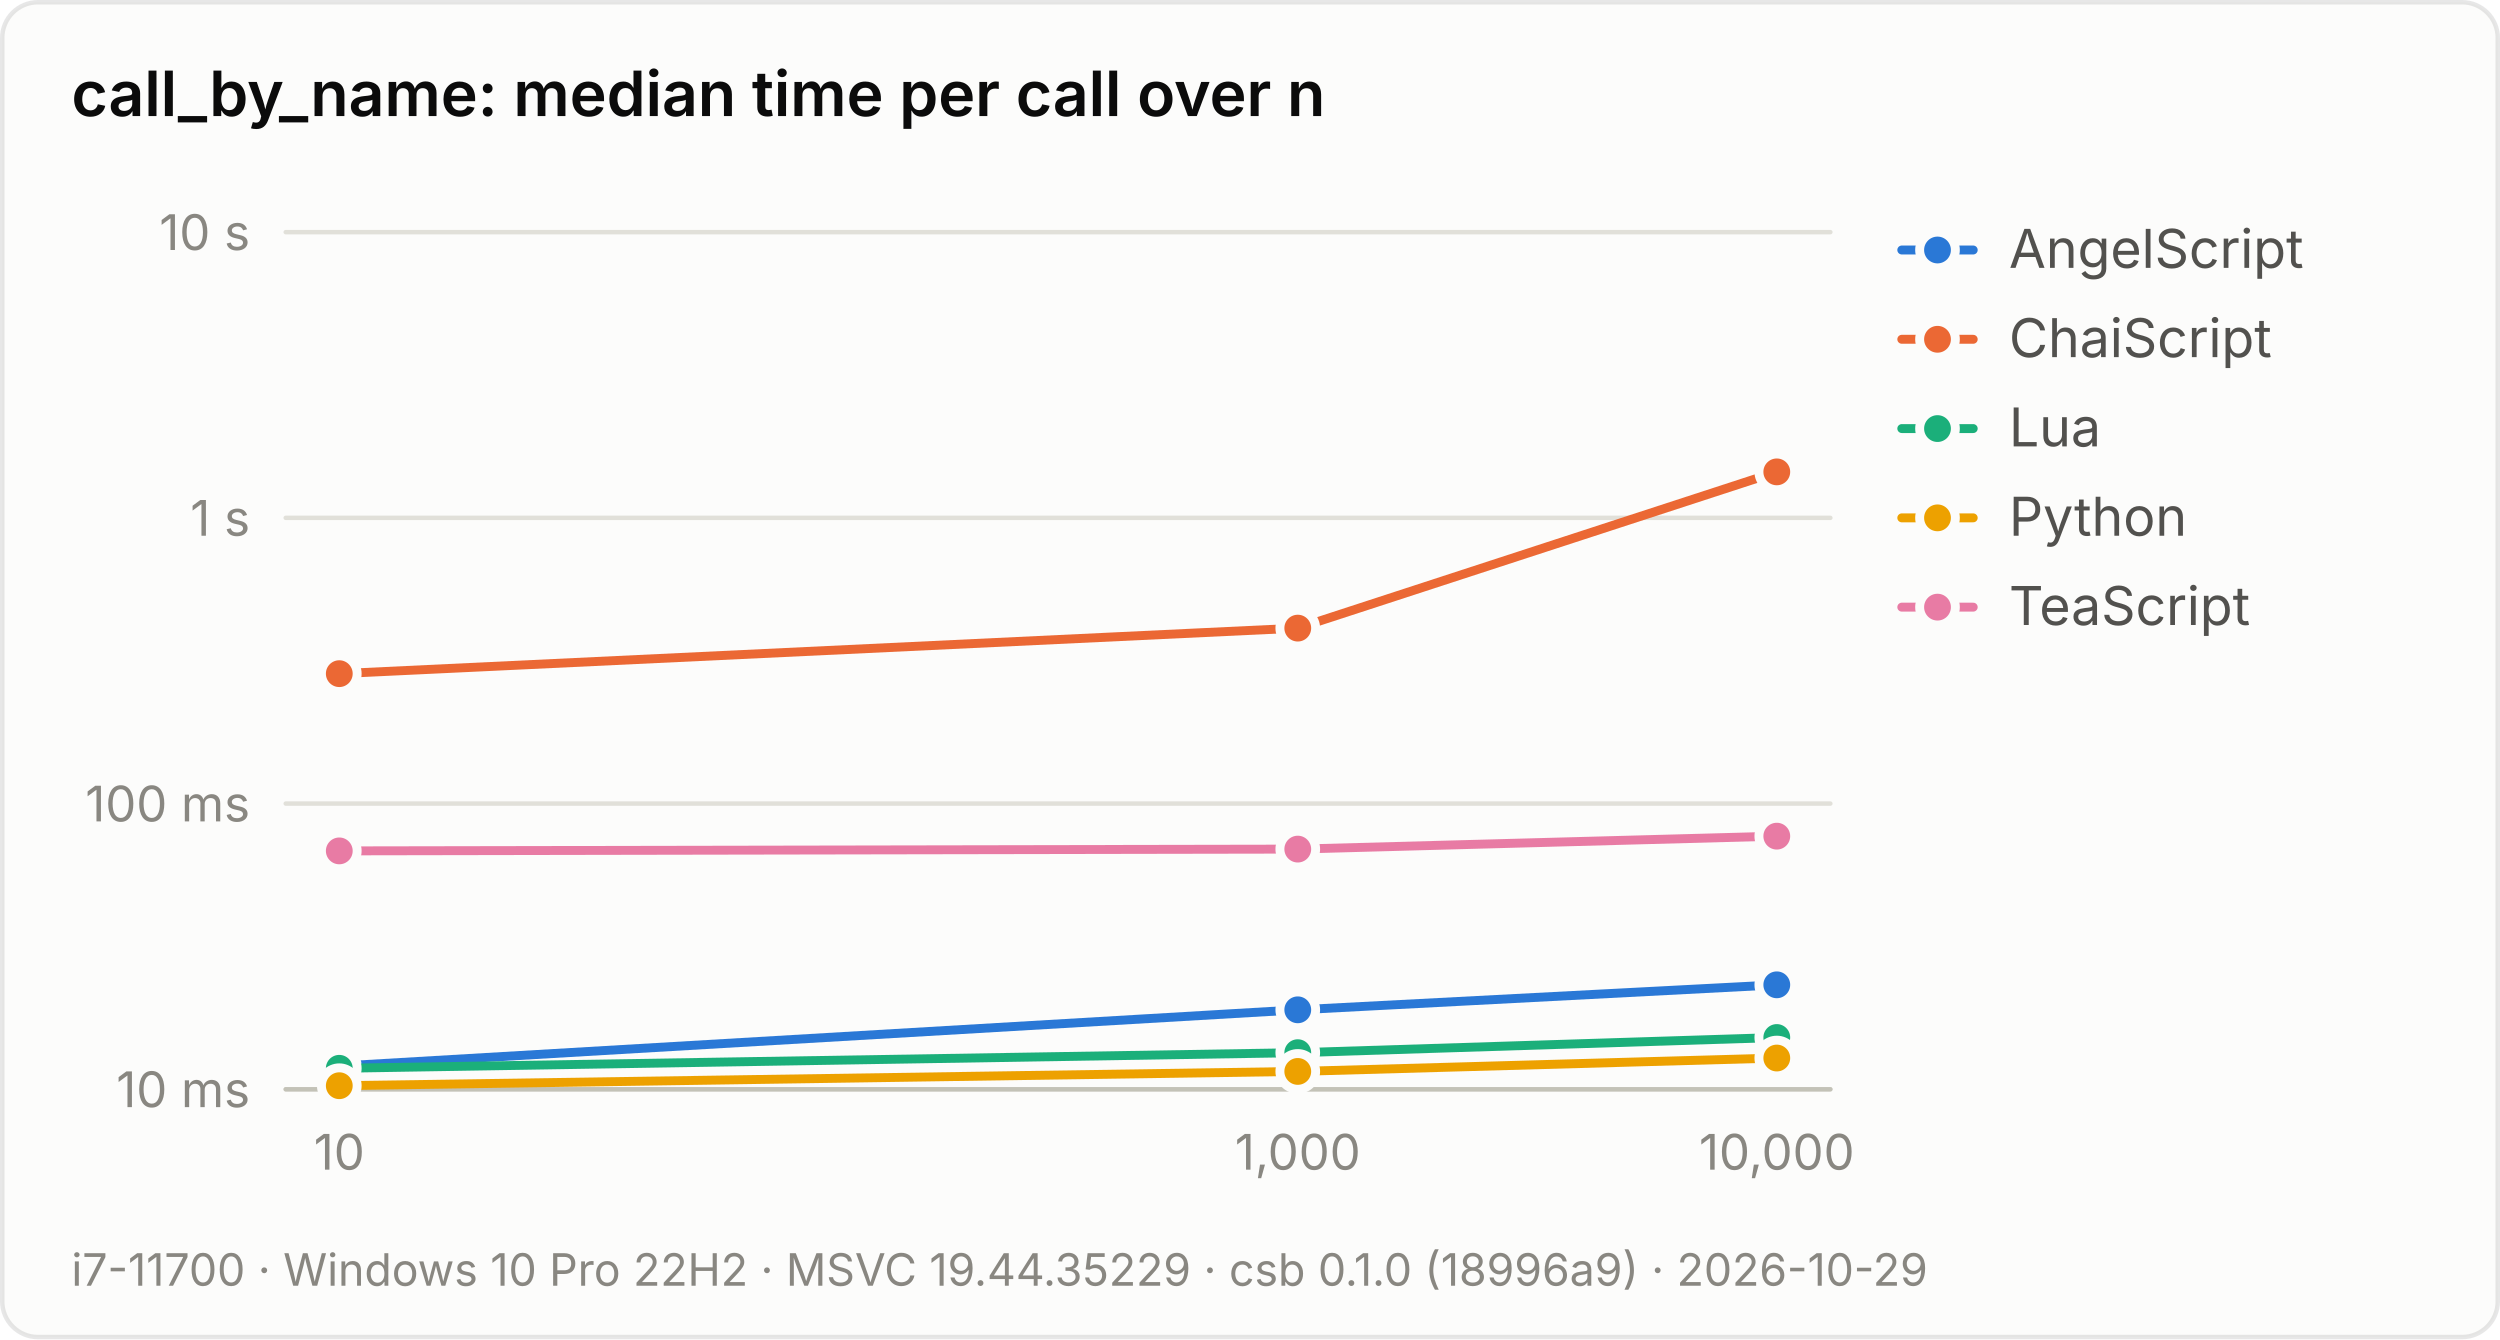
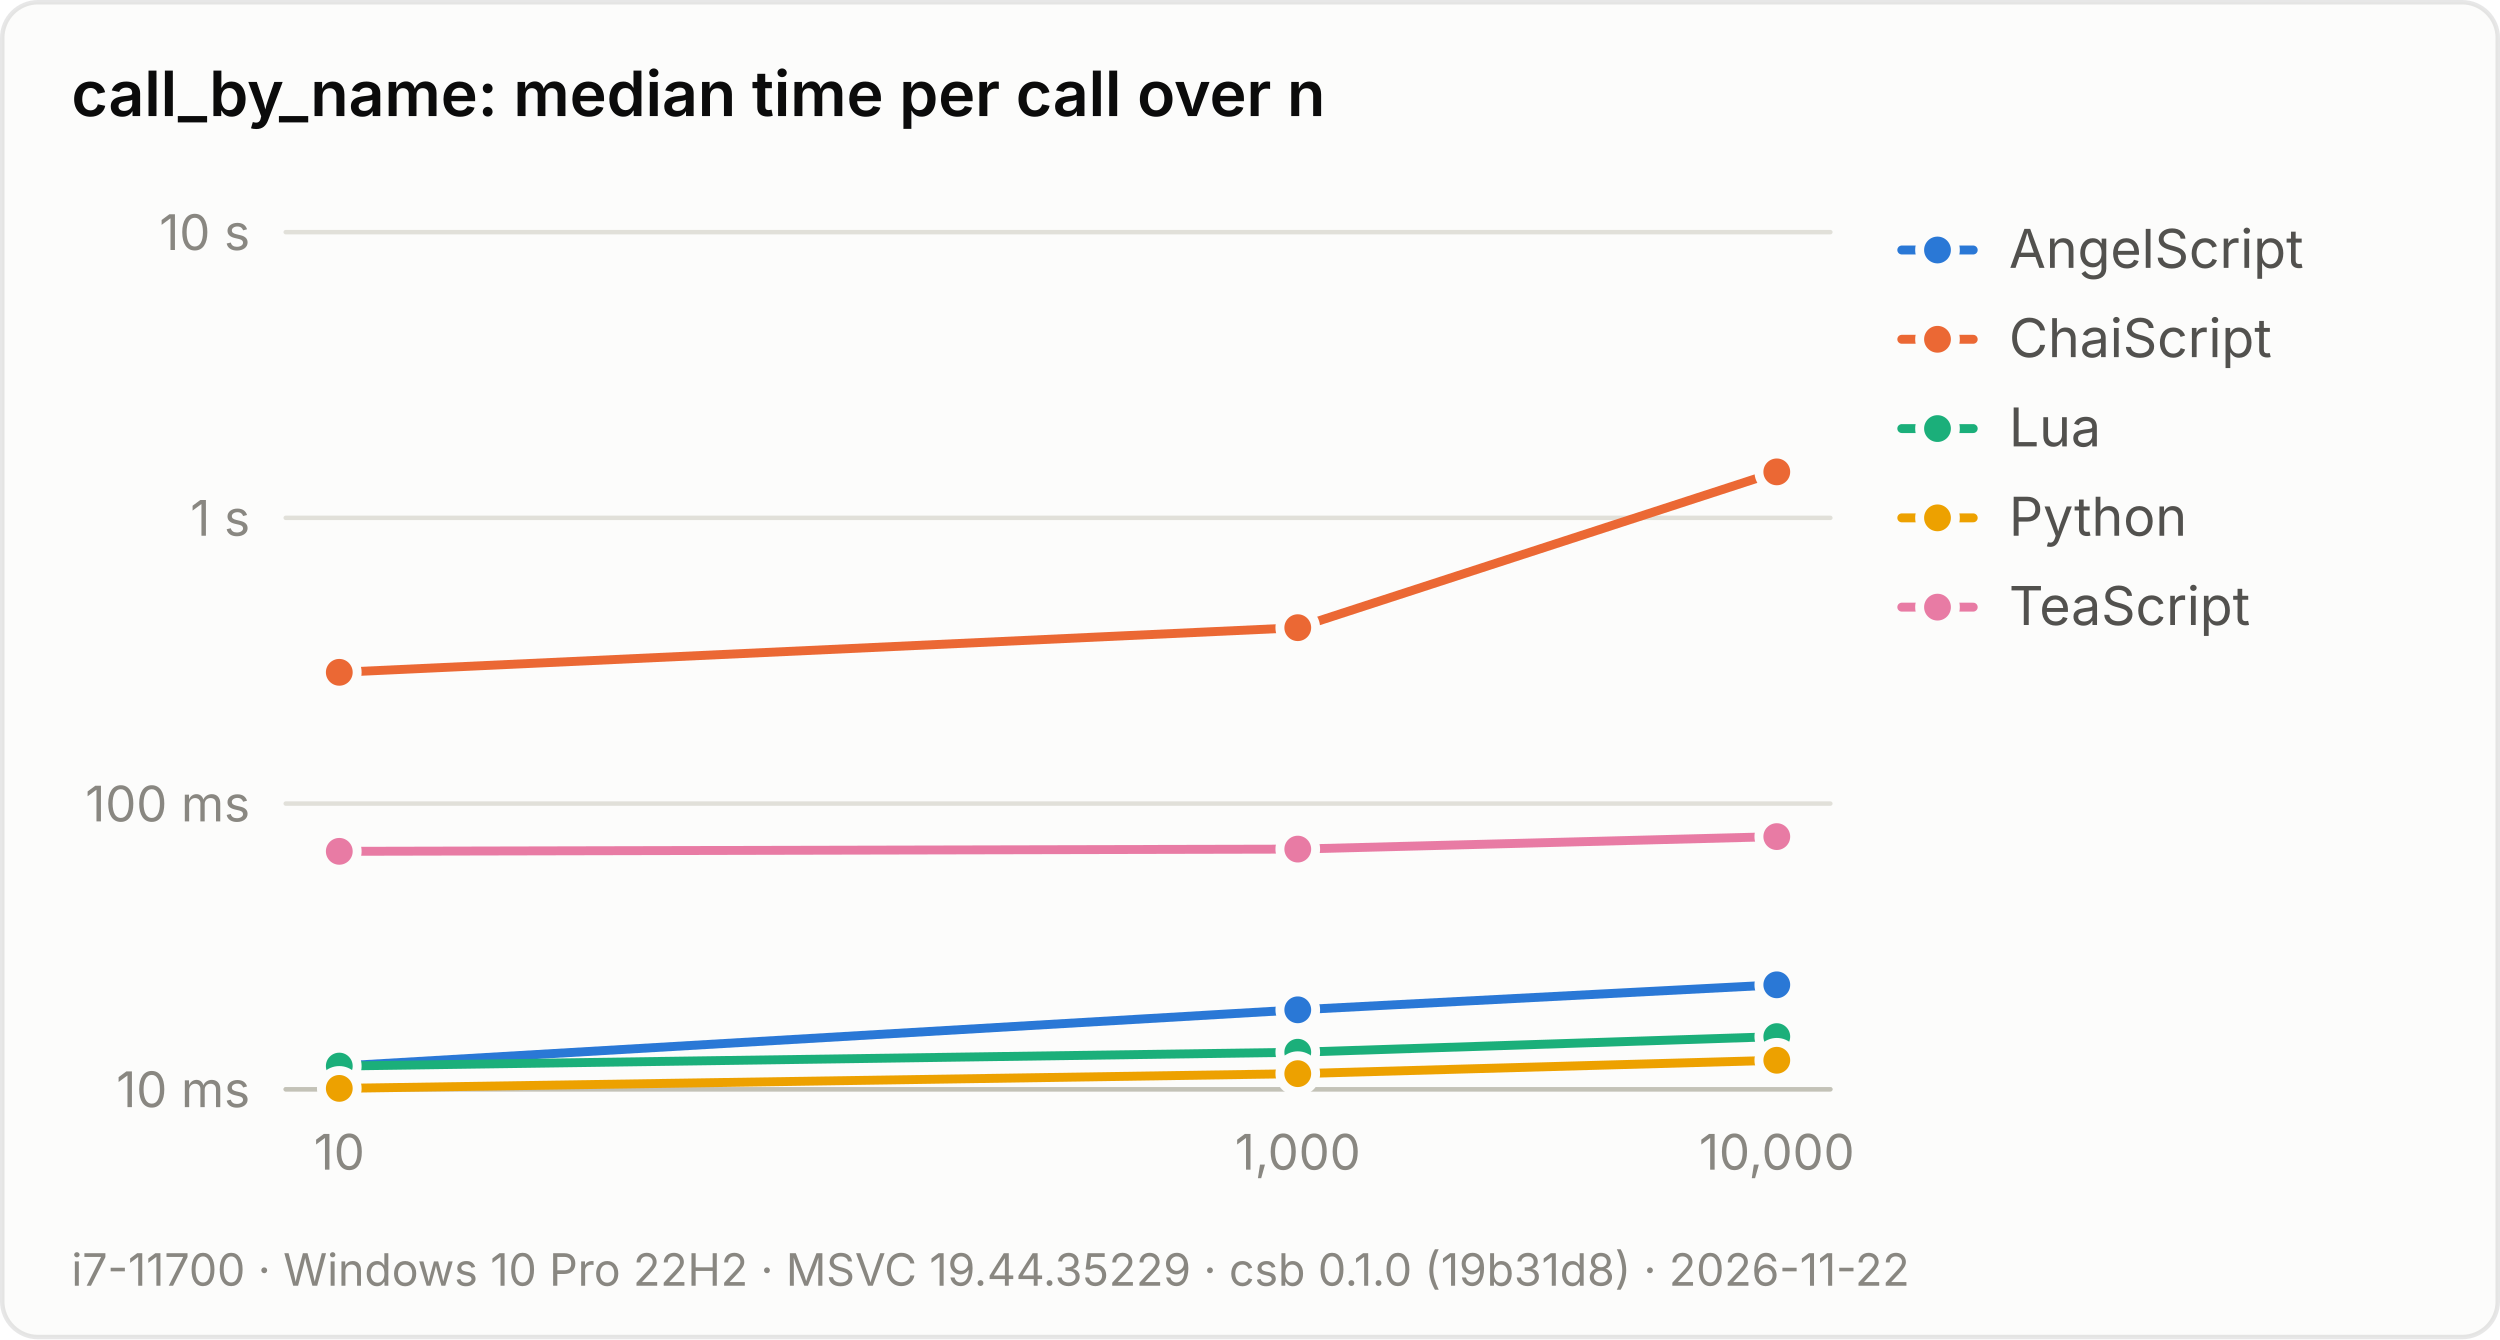
<svg xmlns="http://www.w3.org/2000/svg" width="560" height="300" viewBox="0 0 560 300" font-family="system-ui, -apple-system, &quot;Segoe UI&quot;, sans-serif" role="img">
  <rect x="0.5" y="0.5" width="559" height="299" rx="8" fill="#fcfcfb" stroke="rgba(11,11,11,0.10)" />
  <text x="16.0" y="26.0" font-size="14" fill="#0b0b0b" text-anchor="start" font-weight="600">call_by_name: median time per call over n</text>
  <line x1="64.0" y1="244.0" x2="410.0" y2="244.0" stroke="#e1e0d9" stroke-width="1.0" stroke-linecap="round" />
  <text x="56.0" y="248.0" font-size="11" fill="#898781" text-anchor="end">10 ms</text>
  <line x1="64.0" y1="180.0" x2="410.0" y2="180.0" stroke="#e1e0d9" stroke-width="1.0" stroke-linecap="round" />
  <text x="56.0" y="184.0" font-size="11" fill="#898781" text-anchor="end">100 ms</text>
  <line x1="64.0" y1="116.0" x2="410.0" y2="116.0" stroke="#e1e0d9" stroke-width="1.0" stroke-linecap="round" />
  <text x="56.0" y="120.0" font-size="11" fill="#898781" text-anchor="end">1 s</text>
  <line x1="64.0" y1="52.0" x2="410.0" y2="52.0" stroke="#e1e0d9" stroke-width="1.0" stroke-linecap="round" />
  <text x="56.0" y="56.0" font-size="11" fill="#898781" text-anchor="end">10 s</text>
  <line x1="64.0" y1="244.0" x2="410.0" y2="244.0" stroke="#c3c2b7" stroke-width="1.0" stroke-linecap="round" />
  <text x="76.0" y="262.0" font-size="11" fill="#898781" text-anchor="middle">10</text>
  <text x="290.7" y="262.0" font-size="11" fill="#898781" text-anchor="middle">1,000</text>
  <text x="398.0" y="262.0" font-size="11" fill="#898781" text-anchor="middle">10,000</text>
  <polyline points="76.0,238.8 290.7,226.2 398.0,220.6" fill="none" stroke="#2a78d6" stroke-width="2.0" stroke-linejoin="round" stroke-linecap="round" />
  <circle cx="76.0" cy="238.8" r="4.0" fill="#2a78d6" stroke="#fcfcfb" stroke-width="2" />
  <circle cx="290.7" cy="226.2" r="4.0" fill="#2a78d6" stroke="#fcfcfb" stroke-width="2" />
  <circle cx="398.0" cy="220.6" r="4.0" fill="#2a78d6" stroke="#fcfcfb" stroke-width="2" />
  <line x1="426.0" y1="56.0" x2="442.0" y2="56.0" stroke="#2a78d6" stroke-width="2" stroke-linecap="round" />
  <circle cx="434.0" cy="56.0" r="4.0" fill="#2a78d6" stroke="#fcfcfb" stroke-width="2" />
  <text x="450.0" y="60.0" font-size="12" fill="#52514e" text-anchor="start">AngelScript</text>
-   <polyline points="76.0,150.9 290.7,140.7 398.0,105.7" fill="none" stroke="#eb6834" stroke-width="2.0" stroke-linejoin="round" stroke-linecap="round" />
-   <circle cx="76.0" cy="150.9" r="4.0" fill="#eb6834" stroke="#fcfcfb" stroke-width="2" />
-   <circle cx="290.7" cy="140.7" r="4.0" fill="#eb6834" stroke="#fcfcfb" stroke-width="2" />
+   <polyline points="76.0,150.6 290.7,140.6 398.0,105.7" fill="none" stroke="#eb6834" stroke-width="2.0" stroke-linejoin="round" stroke-linecap="round" />
+   <circle cx="76.0" cy="150.6" r="4.0" fill="#eb6834" stroke="#fcfcfb" stroke-width="2" />
+   <circle cx="290.7" cy="140.6" r="4.0" fill="#eb6834" stroke="#fcfcfb" stroke-width="2" />
  <circle cx="398.0" cy="105.7" r="4.0" fill="#eb6834" stroke="#fcfcfb" stroke-width="2" />
  <line x1="426.0" y1="76.0" x2="442.0" y2="76.0" stroke="#eb6834" stroke-width="2" stroke-linecap="round" />
  <circle cx="434.0" cy="76.0" r="4.0" fill="#eb6834" stroke="#fcfcfb" stroke-width="2" />
  <text x="450.0" y="80.0" font-size="12" fill="#52514e" text-anchor="start">ChaiScript</text>
-   <polyline points="76.0,239.3 290.7,235.8 398.0,232.4" fill="none" stroke="#1baf7a" stroke-width="2.0" stroke-linejoin="round" stroke-linecap="round" />
-   <circle cx="76.0" cy="239.3" r="4.0" fill="#1baf7a" stroke="#fcfcfb" stroke-width="2" />
-   <circle cx="290.7" cy="235.8" r="4.0" fill="#1baf7a" stroke="#fcfcfb" stroke-width="2" />
-   <circle cx="398.0" cy="232.4" r="4.0" fill="#1baf7a" stroke="#fcfcfb" stroke-width="2" />
+   <polyline points="76.0,238.8 290.7,235.7 398.0,232.2" fill="none" stroke="#1baf7a" stroke-width="2.0" stroke-linejoin="round" stroke-linecap="round" />
+   <circle cx="76.0" cy="238.8" r="4.0" fill="#1baf7a" stroke="#fcfcfb" stroke-width="2" />
+   <circle cx="290.7" cy="235.7" r="4.0" fill="#1baf7a" stroke="#fcfcfb" stroke-width="2" />
+   <circle cx="398.0" cy="232.2" r="4.0" fill="#1baf7a" stroke="#fcfcfb" stroke-width="2" />
  <line x1="426.0" y1="96.0" x2="442.0" y2="96.0" stroke="#1baf7a" stroke-width="2" stroke-linecap="round" />
  <circle cx="434.0" cy="96.0" r="4.0" fill="#1baf7a" stroke="#fcfcfb" stroke-width="2" />
  <text x="450.0" y="100.0" font-size="12" fill="#52514e" text-anchor="start">Lua</text>
-   <polyline points="76.0,243.2 290.7,240.0 398.0,237.0" fill="none" stroke="#eda100" stroke-width="2.0" stroke-linejoin="round" stroke-linecap="round" />
-   <circle cx="76.0" cy="243.2" r="4.0" fill="#eda100" stroke="#fcfcfb" stroke-width="2" />
-   <circle cx="290.7" cy="240.0" r="4.0" fill="#eda100" stroke="#fcfcfb" stroke-width="2" />
-   <circle cx="398.0" cy="237.0" r="4.0" fill="#eda100" stroke="#fcfcfb" stroke-width="2" />
+   <polyline points="76.0,243.8 290.7,240.5 398.0,237.5" fill="none" stroke="#eda100" stroke-width="2.0" stroke-linejoin="round" stroke-linecap="round" />
+   <circle cx="76.0" cy="243.8" r="4.0" fill="#eda100" stroke="#fcfcfb" stroke-width="2" />
+   <circle cx="290.7" cy="240.5" r="4.0" fill="#eda100" stroke="#fcfcfb" stroke-width="2" />
+   <circle cx="398.0" cy="237.5" r="4.0" fill="#eda100" stroke="#fcfcfb" stroke-width="2" />
  <line x1="426.0" y1="116.0" x2="442.0" y2="116.0" stroke="#eda100" stroke-width="2" stroke-linecap="round" />
  <circle cx="434.0" cy="116.0" r="4.0" fill="#eda100" stroke="#fcfcfb" stroke-width="2" />
  <text x="450.0" y="120.0" font-size="12" fill="#52514e" text-anchor="start">Python</text>
-   <polyline points="76.0,190.6 290.7,190.2 398.0,187.3" fill="none" stroke="#e87ba4" stroke-width="2.0" stroke-linejoin="round" stroke-linecap="round" />
-   <circle cx="76.0" cy="190.6" r="4.0" fill="#e87ba4" stroke="#fcfcfb" stroke-width="2" />
+   <polyline points="76.0,190.7 290.7,190.2 398.0,187.4" fill="none" stroke="#e87ba4" stroke-width="2.0" stroke-linejoin="round" stroke-linecap="round" />
+   <circle cx="76.0" cy="190.7" r="4.0" fill="#e87ba4" stroke="#fcfcfb" stroke-width="2" />
  <circle cx="290.7" cy="190.2" r="4.0" fill="#e87ba4" stroke="#fcfcfb" stroke-width="2" />
-   <circle cx="398.0" cy="187.3" r="4.0" fill="#e87ba4" stroke="#fcfcfb" stroke-width="2" />
+   <circle cx="398.0" cy="187.4" r="4.0" fill="#e87ba4" stroke="#fcfcfb" stroke-width="2" />
  <line x1="426.0" y1="136.0" x2="442.0" y2="136.0" stroke="#e87ba4" stroke-width="2" stroke-linecap="round" />
  <circle cx="434.0" cy="136.0" r="4.0" fill="#e87ba4" stroke="#fcfcfb" stroke-width="2" />
  <text x="450.0" y="140.0" font-size="12" fill="#52514e" text-anchor="start">TeaScript</text>
-   <text x="16.0" y="288.0" font-size="10" fill="#898781" text-anchor="start">i7-11700 · Windows 10 Pro 22H2 · MSVC 19.44.35229 · csb 0.1.0 (18996a9) · 2026-10-29</text>
+   <text x="16.0" y="288.0" font-size="10" fill="#898781" text-anchor="start">i7-11700 · Windows 10 Pro 22H2 · MSVC 19.44.35229 · csb 0.1.0 (19b31d8) · 2026-11-22</text>
</svg>
